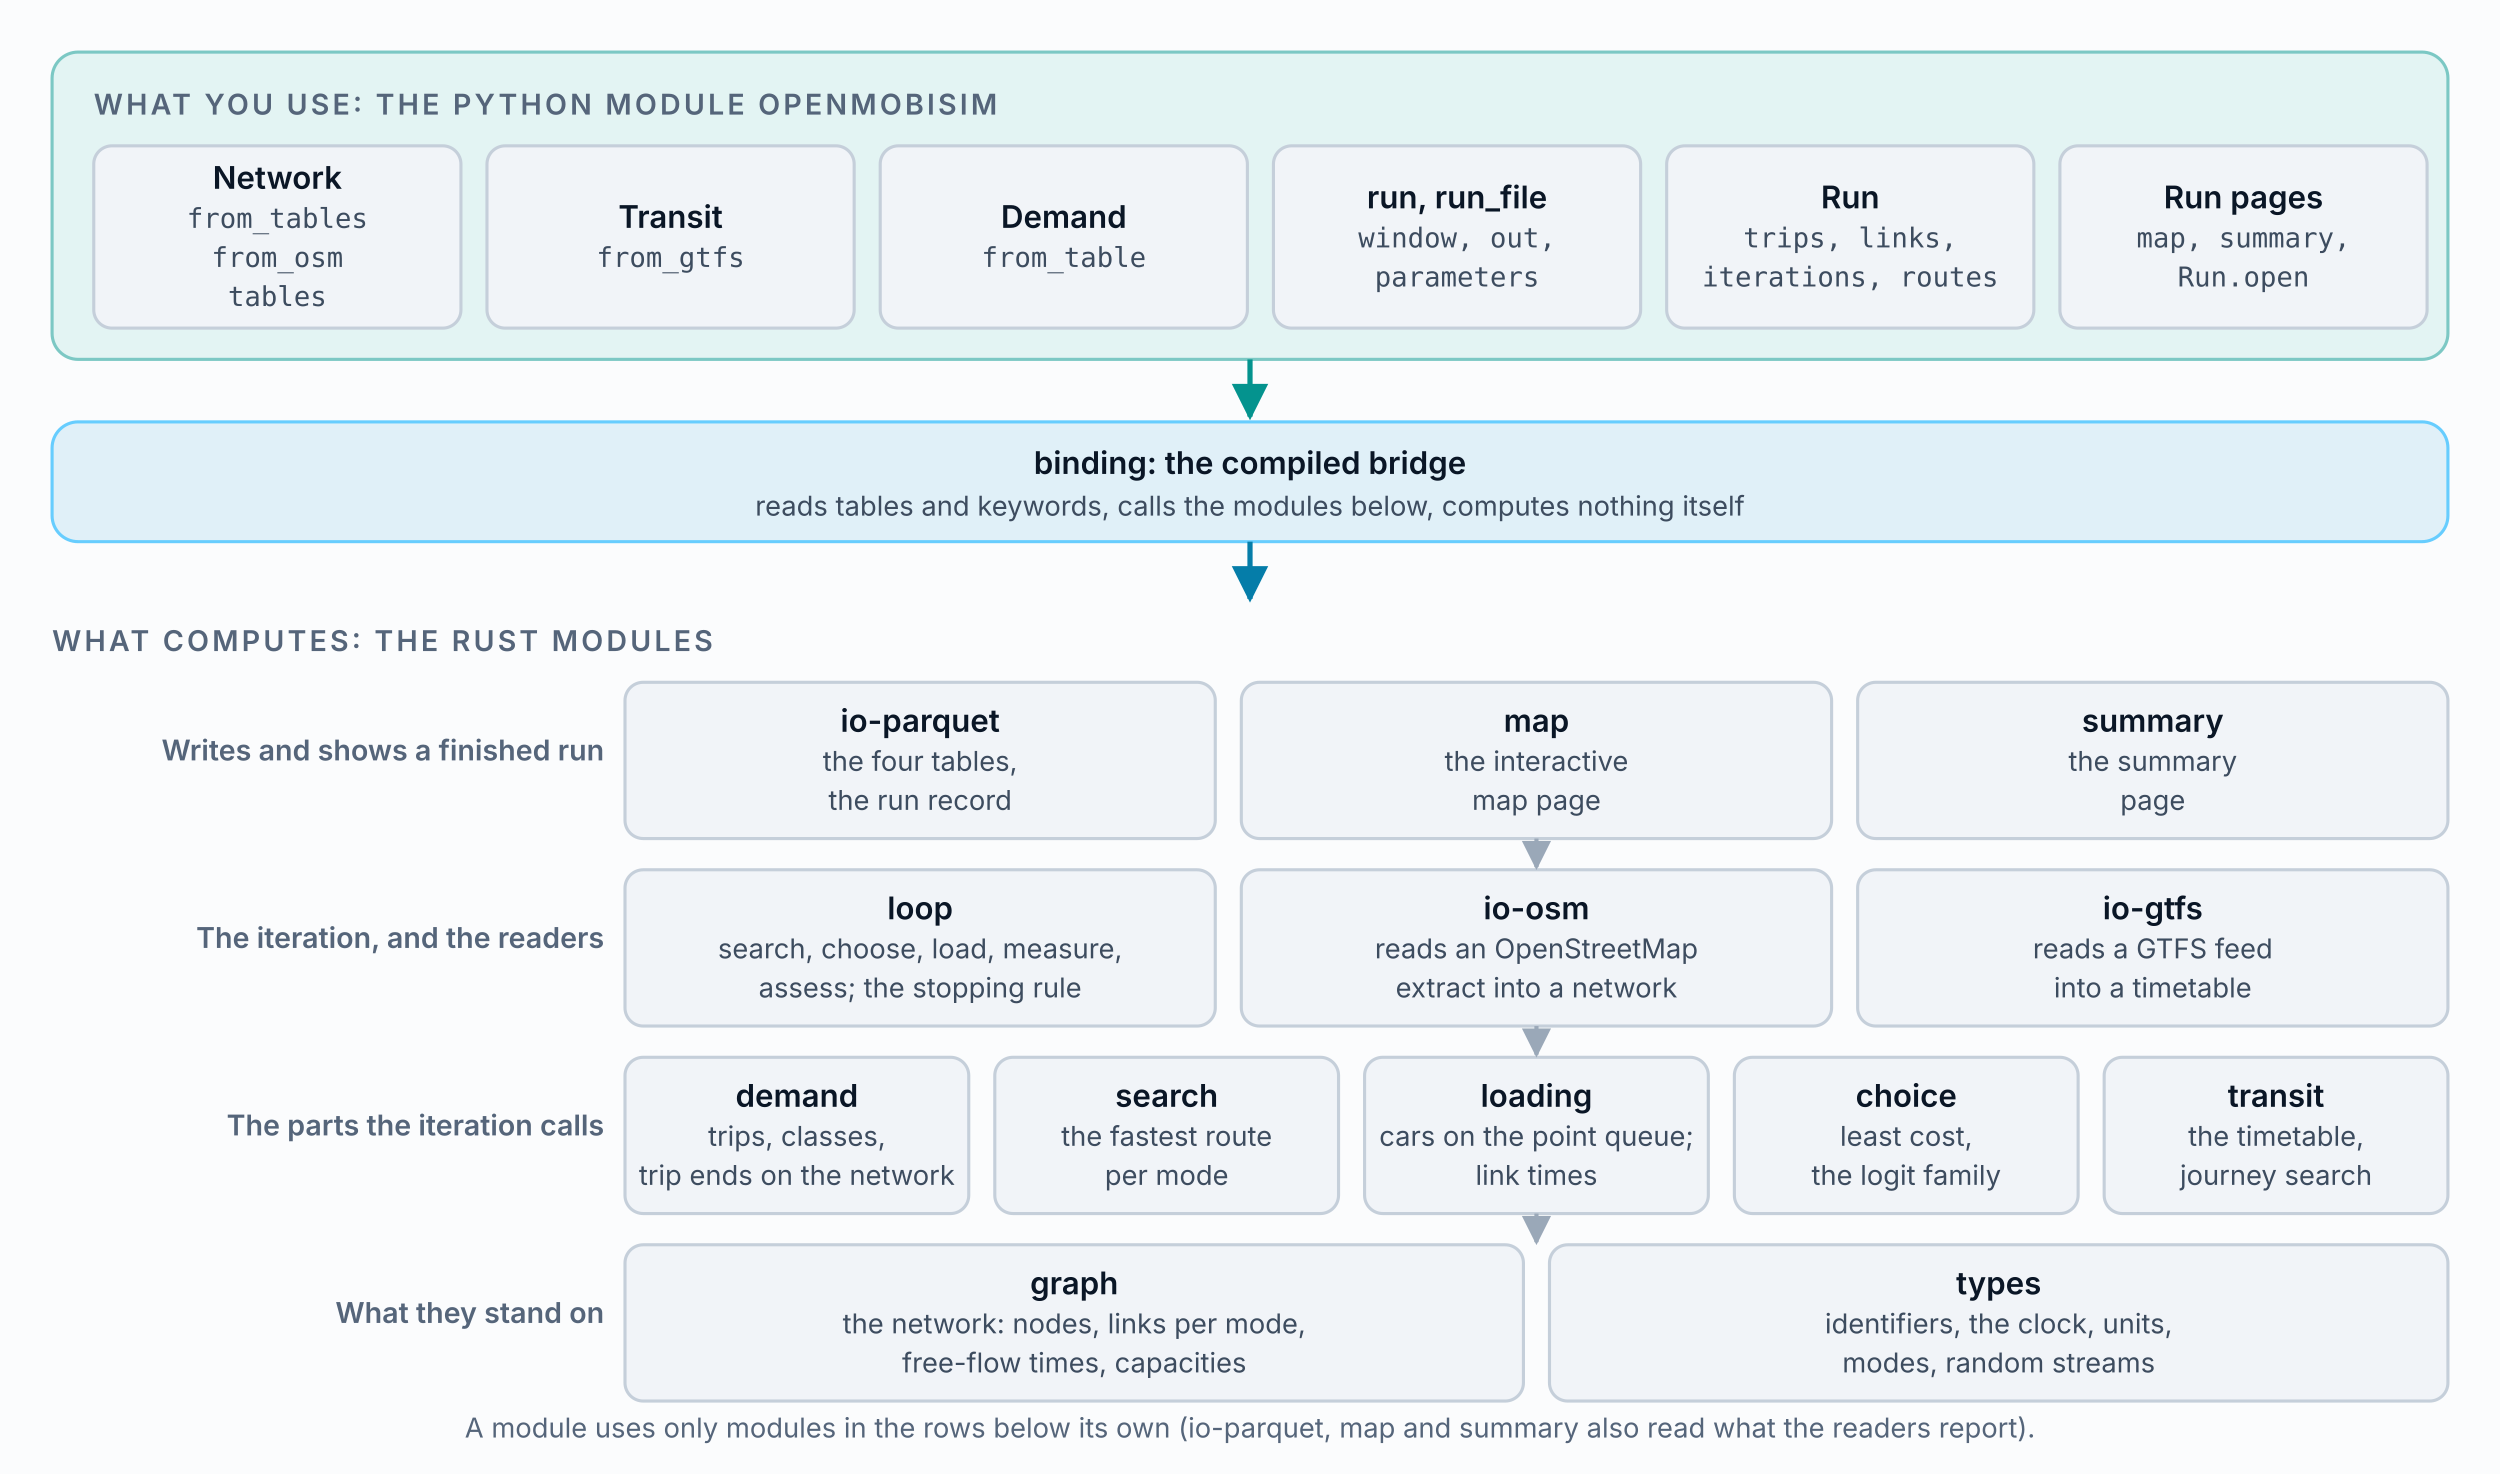
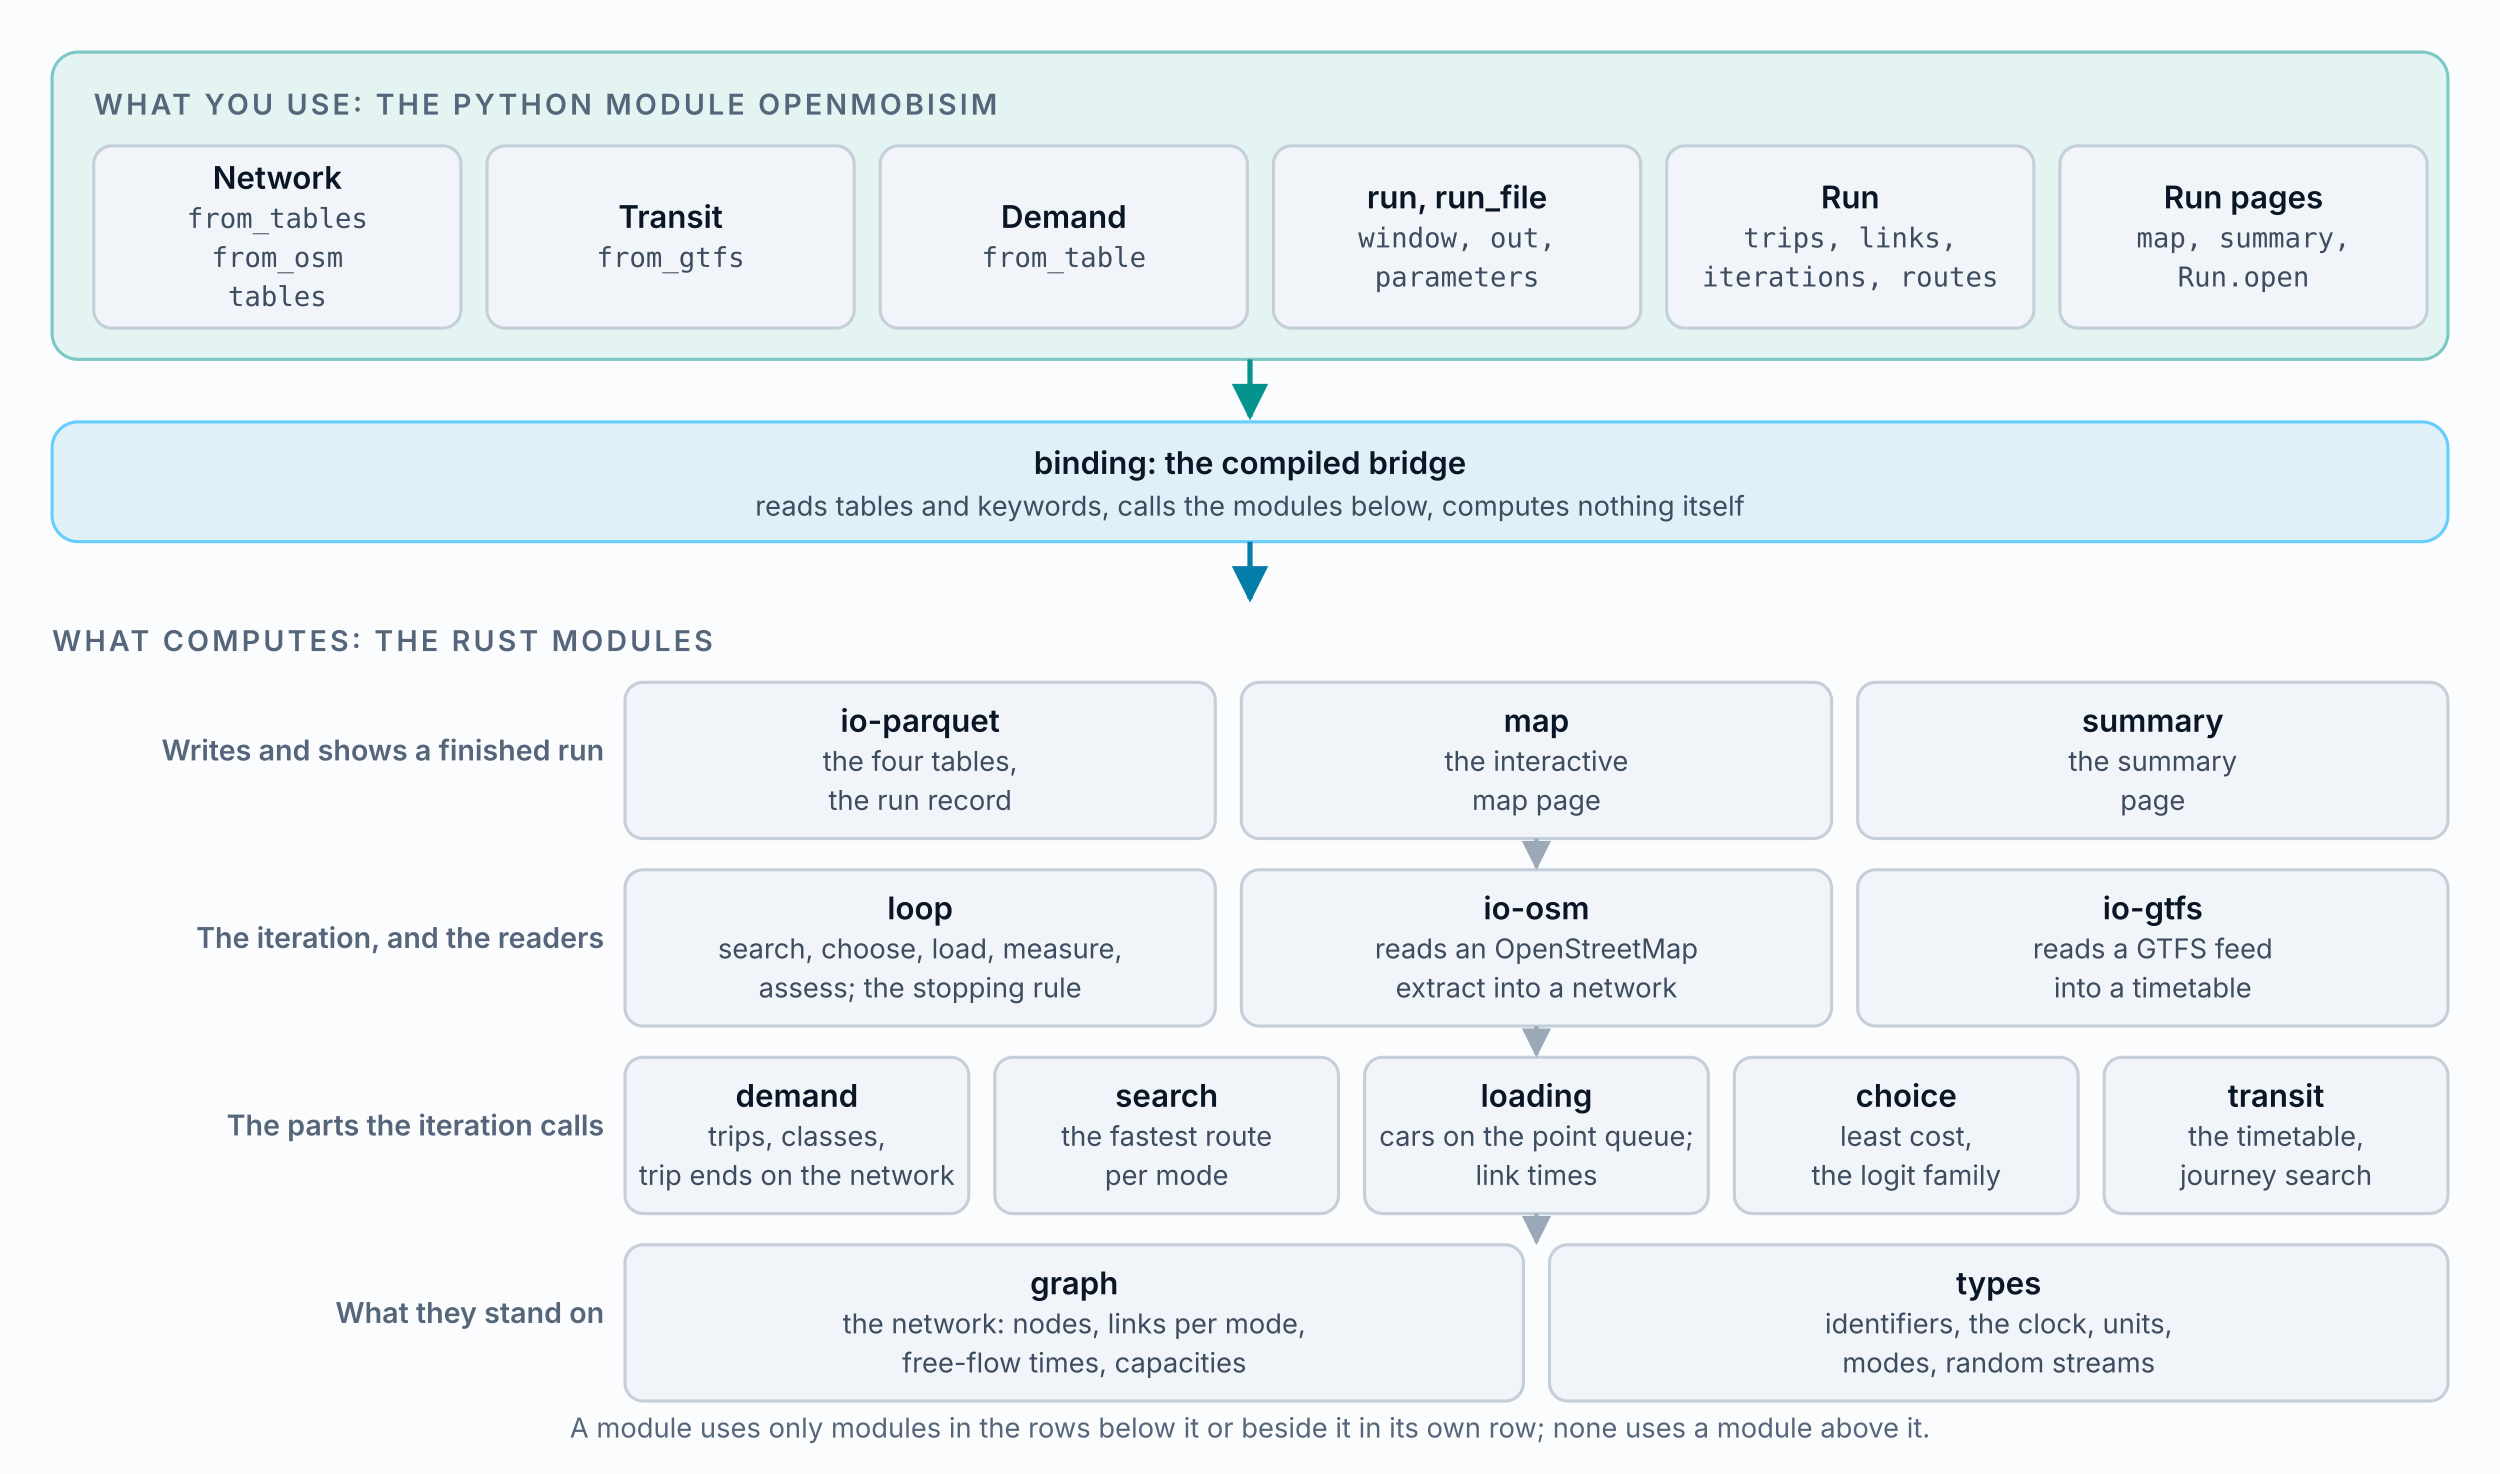
<svg xmlns="http://www.w3.org/2000/svg" viewBox="0 0 960 566" width="960" height="566" role="img" aria-label="The architecture: the Python module you use, and the Rust modules beneath it, each using only those below it">
  <rect width="960" height="566" fill="#fbfcfd" />
  <marker id="m04938e" viewBox="0 0 10 10" refX="9" refY="5" markerWidth="7" markerHeight="7" orient="auto-start-reverse">
    <path d="M 0 0 L 10 5 L 0 10 z" fill="#04938e" />
  </marker>
  <marker id="m057da9" viewBox="0 0 10 10" refX="9" refY="5" markerWidth="7" markerHeight="7" orient="auto-start-reverse">
    <path d="M 0 0 L 10 5 L 0 10 z" fill="#057da9" />
  </marker>
  <marker id="m9aa8b8" viewBox="0 0 10 10" refX="9" refY="5" markerWidth="7" markerHeight="7" orient="auto-start-reverse">
    <path d="M 0 0 L 10 5 L 0 10 z" fill="#9aa8b8" />
  </marker>
  <rect x="20" y="20" width="920" height="118" rx="10" fill="#e3f4f3" stroke="#7cc8c4" stroke-width="1.2" />
  <text x="36" y="44" font-family="Inter, 'Helvetica Neue', 'Segoe UI', Arial, sans-serif" font-size="11" font-weight="600" text-anchor="start" fill="#55657a" letter-spacing="1.2">WHAT YOU USE: THE PYTHON MODULE OPENMOBISIM</text>
  <rect x="36" y="56" width="141" height="70" rx="7" fill="#f1f4f8" stroke="#c5cfda" stroke-width="1.2" />
  <text x="106.5" y="72.5" font-family="Inter, 'Helvetica Neue', 'Segoe UI', Arial, sans-serif" font-size="12" font-weight="600" text-anchor="middle" fill="#0a1626">Network</text>
  <text x="106.5" y="87.5" font-family="'JetBrains Mono', Menlo, Consolas, monospace" font-size="10.5" font-weight="400" text-anchor="middle" fill="#3d4c5f">from_tables</text>
  <text x="106.5" y="102.5" font-family="'JetBrains Mono', Menlo, Consolas, monospace" font-size="10.5" font-weight="400" text-anchor="middle" fill="#3d4c5f">from_osm</text>
  <text x="106.5" y="117.5" font-family="'JetBrains Mono', Menlo, Consolas, monospace" font-size="10.5" font-weight="400" text-anchor="middle" fill="#3d4c5f">tables</text>
  <rect x="187" y="56" width="141" height="70" rx="7" fill="#f1f4f8" stroke="#c5cfda" stroke-width="1.2" />
  <text x="257.5" y="87.5" font-family="Inter, 'Helvetica Neue', 'Segoe UI', Arial, sans-serif" font-size="12" font-weight="600" text-anchor="middle" fill="#0a1626">Transit</text>
  <text x="257.5" y="102.5" font-family="'JetBrains Mono', Menlo, Consolas, monospace" font-size="10.5" font-weight="400" text-anchor="middle" fill="#3d4c5f">from_gtfs</text>
  <rect x="338" y="56" width="141" height="70" rx="7" fill="#f1f4f8" stroke="#c5cfda" stroke-width="1.2" />
  <text x="408.5" y="87.5" font-family="Inter, 'Helvetica Neue', 'Segoe UI', Arial, sans-serif" font-size="12" font-weight="600" text-anchor="middle" fill="#0a1626">Demand</text>
  <text x="408.5" y="102.5" font-family="'JetBrains Mono', Menlo, Consolas, monospace" font-size="10.5" font-weight="400" text-anchor="middle" fill="#3d4c5f">from_table</text>
  <rect x="489" y="56" width="141" height="70" rx="7" fill="#f1f4f8" stroke="#c5cfda" stroke-width="1.2" />
  <text x="559.5" y="80.0" font-family="Inter, 'Helvetica Neue', 'Segoe UI', Arial, sans-serif" font-size="12" font-weight="600" text-anchor="middle" fill="#0a1626">run, run_file</text>
  <text x="559.5" y="95.0" font-family="'JetBrains Mono', Menlo, Consolas, monospace" font-size="10.5" font-weight="400" text-anchor="middle" fill="#3d4c5f">window, out,</text>
  <text x="559.5" y="110.0" font-family="'JetBrains Mono', Menlo, Consolas, monospace" font-size="10.5" font-weight="400" text-anchor="middle" fill="#3d4c5f">parameters</text>
  <rect x="640" y="56" width="141" height="70" rx="7" fill="#f1f4f8" stroke="#c5cfda" stroke-width="1.2" />
  <text x="710.5" y="80.0" font-family="Inter, 'Helvetica Neue', 'Segoe UI', Arial, sans-serif" font-size="12" font-weight="600" text-anchor="middle" fill="#0a1626">Run</text>
  <text x="710.5" y="95.0" font-family="'JetBrains Mono', Menlo, Consolas, monospace" font-size="10.5" font-weight="400" text-anchor="middle" fill="#3d4c5f">trips, links,</text>
  <text x="710.5" y="110.0" font-family="'JetBrains Mono', Menlo, Consolas, monospace" font-size="10.5" font-weight="400" text-anchor="middle" fill="#3d4c5f">iterations, routes</text>
  <rect x="791" y="56" width="141" height="70" rx="7" fill="#f1f4f8" stroke="#c5cfda" stroke-width="1.2" />
  <text x="861.5" y="80.0" font-family="Inter, 'Helvetica Neue', 'Segoe UI', Arial, sans-serif" font-size="12" font-weight="600" text-anchor="middle" fill="#0a1626">Run pages</text>
  <text x="861.5" y="95.0" font-family="'JetBrains Mono', Menlo, Consolas, monospace" font-size="10.5" font-weight="400" text-anchor="middle" fill="#3d4c5f">map, summary,</text>
  <text x="861.5" y="110.0" font-family="'JetBrains Mono', Menlo, Consolas, monospace" font-size="10.5" font-weight="400" text-anchor="middle" fill="#3d4c5f">Run.open</text>
  <path d="M 480 138 L 480 160" fill="none" stroke="#04938e" stroke-width="2" marker-end="url(#m04938e)" />
  <rect x="20" y="162" width="920" height="46" rx="10" fill="#e0f0f8" stroke="#67cdfe" stroke-width="1.2" />
  <text x="480" y="182" font-family="Inter, 'Helvetica Neue', 'Segoe UI', Arial, sans-serif" font-size="12" font-weight="600" text-anchor="middle" fill="#0a1626">binding: the compiled bridge</text>
  <text x="480" y="198" font-family="Inter, 'Helvetica Neue', 'Segoe UI', Arial, sans-serif" font-size="10.5" font-weight="400" text-anchor="middle" fill="#3d4c5f">reads tables and keywords, calls the modules below, computes nothing itself</text>
  <path d="M 480 208 L 480 230" fill="none" stroke="#057da9" stroke-width="2" marker-end="url(#m057da9)" />
  <text x="20" y="250" font-family="Inter, 'Helvetica Neue', 'Segoe UI', Arial, sans-serif" font-size="11" font-weight="600" text-anchor="start" fill="#55657a" letter-spacing="1.2">WHAT COMPUTES: THE RUST MODULES</text>
  <text x="20" y="296" font-family="Inter, 'Helvetica Neue', 'Segoe UI', Arial, sans-serif" font-size="10" font-weight="400" text-anchor="middle" fill="#3d4c5f" />
  <text x="232" y="292" font-family="Inter, 'Helvetica Neue', 'Segoe UI', Arial, sans-serif" font-size="11" font-weight="600" text-anchor="end" fill="#55657a">Writes and shows a finished run</text>
  <rect x="240.0" y="262" width="226.667" height="60" rx="7" fill="#f1f4f8" stroke="#c5cfda" stroke-width="1.2" />
  <text x="353.333" y="281.0" font-family="Inter, 'Helvetica Neue', 'Segoe UI', Arial, sans-serif" font-size="12" font-weight="600" text-anchor="middle" fill="#0a1626">io-parquet</text>
  <text x="353.333" y="296.0" font-family="Inter, 'Helvetica Neue', 'Segoe UI', Arial, sans-serif" font-size="10.5" font-weight="400" text-anchor="middle" fill="#3d4c5f">the four tables,</text>
  <text x="353.333" y="311.0" font-family="Inter, 'Helvetica Neue', 'Segoe UI', Arial, sans-serif" font-size="10.5" font-weight="400" text-anchor="middle" fill="#3d4c5f">the run record</text>
  <rect x="476.667" y="262" width="226.667" height="60" rx="7" fill="#f1f4f8" stroke="#c5cfda" stroke-width="1.2" />
  <text x="590.0" y="281.0" font-family="Inter, 'Helvetica Neue', 'Segoe UI', Arial, sans-serif" font-size="12" font-weight="600" text-anchor="middle" fill="#0a1626">map</text>
  <text x="590.0" y="296.0" font-family="Inter, 'Helvetica Neue', 'Segoe UI', Arial, sans-serif" font-size="10.5" font-weight="400" text-anchor="middle" fill="#3d4c5f">the interactive</text>
  <text x="590.0" y="311.0" font-family="Inter, 'Helvetica Neue', 'Segoe UI', Arial, sans-serif" font-size="10.5" font-weight="400" text-anchor="middle" fill="#3d4c5f">map page</text>
  <rect x="713.333" y="262" width="226.667" height="60" rx="7" fill="#f1f4f8" stroke="#c5cfda" stroke-width="1.2" />
  <text x="826.667" y="281.0" font-family="Inter, 'Helvetica Neue', 'Segoe UI', Arial, sans-serif" font-size="12" font-weight="600" text-anchor="middle" fill="#0a1626">summary</text>
  <text x="826.667" y="296.0" font-family="Inter, 'Helvetica Neue', 'Segoe UI', Arial, sans-serif" font-size="10.5" font-weight="400" text-anchor="middle" fill="#3d4c5f">the summary</text>
  <text x="826.667" y="311.0" font-family="Inter, 'Helvetica Neue', 'Segoe UI', Arial, sans-serif" font-size="10.5" font-weight="400" text-anchor="middle" fill="#3d4c5f">page</text>
  <text x="20" y="368" font-family="Inter, 'Helvetica Neue', 'Segoe UI', Arial, sans-serif" font-size="10" font-weight="400" text-anchor="middle" fill="#3d4c5f" />
  <text x="232" y="364" font-family="Inter, 'Helvetica Neue', 'Segoe UI', Arial, sans-serif" font-size="11" font-weight="600" text-anchor="end" fill="#55657a">The iteration, and the readers</text>
  <rect x="240.0" y="334" width="226.667" height="60" rx="7" fill="#f1f4f8" stroke="#c5cfda" stroke-width="1.2" />
  <text x="353.333" y="353.0" font-family="Inter, 'Helvetica Neue', 'Segoe UI', Arial, sans-serif" font-size="12" font-weight="600" text-anchor="middle" fill="#0a1626">loop</text>
  <text x="353.333" y="368.0" font-family="Inter, 'Helvetica Neue', 'Segoe UI', Arial, sans-serif" font-size="10.5" font-weight="400" text-anchor="middle" fill="#3d4c5f">search, choose, load, measure,</text>
  <text x="353.333" y="383.0" font-family="Inter, 'Helvetica Neue', 'Segoe UI', Arial, sans-serif" font-size="10.5" font-weight="400" text-anchor="middle" fill="#3d4c5f">assess; the stopping rule</text>
  <rect x="476.667" y="334" width="226.667" height="60" rx="7" fill="#f1f4f8" stroke="#c5cfda" stroke-width="1.2" />
  <text x="590.0" y="353.0" font-family="Inter, 'Helvetica Neue', 'Segoe UI', Arial, sans-serif" font-size="12" font-weight="600" text-anchor="middle" fill="#0a1626">io-osm</text>
  <text x="590.0" y="368.0" font-family="Inter, 'Helvetica Neue', 'Segoe UI', Arial, sans-serif" font-size="10.5" font-weight="400" text-anchor="middle" fill="#3d4c5f">reads an OpenStreetMap</text>
  <text x="590.0" y="383.0" font-family="Inter, 'Helvetica Neue', 'Segoe UI', Arial, sans-serif" font-size="10.5" font-weight="400" text-anchor="middle" fill="#3d4c5f">extract into a network</text>
  <rect x="713.333" y="334" width="226.667" height="60" rx="7" fill="#f1f4f8" stroke="#c5cfda" stroke-width="1.2" />
  <text x="826.667" y="353.0" font-family="Inter, 'Helvetica Neue', 'Segoe UI', Arial, sans-serif" font-size="12" font-weight="600" text-anchor="middle" fill="#0a1626">io-gtfs</text>
  <text x="826.667" y="368.0" font-family="Inter, 'Helvetica Neue', 'Segoe UI', Arial, sans-serif" font-size="10.5" font-weight="400" text-anchor="middle" fill="#3d4c5f">reads a GTFS feed</text>
  <text x="826.667" y="383.0" font-family="Inter, 'Helvetica Neue', 'Segoe UI', Arial, sans-serif" font-size="10.5" font-weight="400" text-anchor="middle" fill="#3d4c5f">into a timetable</text>
  <text x="20" y="440" font-family="Inter, 'Helvetica Neue', 'Segoe UI', Arial, sans-serif" font-size="10" font-weight="400" text-anchor="middle" fill="#3d4c5f" />
  <text x="232" y="436" font-family="Inter, 'Helvetica Neue', 'Segoe UI', Arial, sans-serif" font-size="11" font-weight="600" text-anchor="end" fill="#55657a">The parts the iteration calls</text>
  <rect x="240.0" y="406" width="132.0" height="60" rx="7" fill="#f1f4f8" stroke="#c5cfda" stroke-width="1.2" />
  <text x="306.0" y="425.0" font-family="Inter, 'Helvetica Neue', 'Segoe UI', Arial, sans-serif" font-size="12" font-weight="600" text-anchor="middle" fill="#0a1626">demand</text>
  <text x="306.0" y="440.0" font-family="Inter, 'Helvetica Neue', 'Segoe UI', Arial, sans-serif" font-size="10.5" font-weight="400" text-anchor="middle" fill="#3d4c5f">trips, classes,</text>
  <text x="306.0" y="455.0" font-family="Inter, 'Helvetica Neue', 'Segoe UI', Arial, sans-serif" font-size="10.5" font-weight="400" text-anchor="middle" fill="#3d4c5f">trip ends on the network</text>
  <rect x="382.0" y="406" width="132.0" height="60" rx="7" fill="#f1f4f8" stroke="#c5cfda" stroke-width="1.2" />
  <text x="448.0" y="425.0" font-family="Inter, 'Helvetica Neue', 'Segoe UI', Arial, sans-serif" font-size="12" font-weight="600" text-anchor="middle" fill="#0a1626">search</text>
  <text x="448.0" y="440.0" font-family="Inter, 'Helvetica Neue', 'Segoe UI', Arial, sans-serif" font-size="10.5" font-weight="400" text-anchor="middle" fill="#3d4c5f">the fastest route</text>
  <text x="448.0" y="455.0" font-family="Inter, 'Helvetica Neue', 'Segoe UI', Arial, sans-serif" font-size="10.5" font-weight="400" text-anchor="middle" fill="#3d4c5f">per mode</text>
  <rect x="524.0" y="406" width="132.0" height="60" rx="7" fill="#f1f4f8" stroke="#c5cfda" stroke-width="1.2" />
  <text x="590.0" y="425.0" font-family="Inter, 'Helvetica Neue', 'Segoe UI', Arial, sans-serif" font-size="12" font-weight="600" text-anchor="middle" fill="#0a1626">loading</text>
  <text x="590.0" y="440.0" font-family="Inter, 'Helvetica Neue', 'Segoe UI', Arial, sans-serif" font-size="10.5" font-weight="400" text-anchor="middle" fill="#3d4c5f">cars on the point queue;</text>
  <text x="590.0" y="455.0" font-family="Inter, 'Helvetica Neue', 'Segoe UI', Arial, sans-serif" font-size="10.5" font-weight="400" text-anchor="middle" fill="#3d4c5f">link times</text>
  <rect x="666.0" y="406" width="132.0" height="60" rx="7" fill="#f1f4f8" stroke="#c5cfda" stroke-width="1.2" />
  <text x="732.0" y="425.0" font-family="Inter, 'Helvetica Neue', 'Segoe UI', Arial, sans-serif" font-size="12" font-weight="600" text-anchor="middle" fill="#0a1626">choice</text>
  <text x="732.0" y="440.0" font-family="Inter, 'Helvetica Neue', 'Segoe UI', Arial, sans-serif" font-size="10.5" font-weight="400" text-anchor="middle" fill="#3d4c5f">least cost,</text>
  <text x="732.0" y="455.0" font-family="Inter, 'Helvetica Neue', 'Segoe UI', Arial, sans-serif" font-size="10.5" font-weight="400" text-anchor="middle" fill="#3d4c5f">the logit family</text>
  <rect x="808.0" y="406" width="132.0" height="60" rx="7" fill="#f1f4f8" stroke="#c5cfda" stroke-width="1.2" />
  <text x="874.0" y="425.0" font-family="Inter, 'Helvetica Neue', 'Segoe UI', Arial, sans-serif" font-size="12" font-weight="600" text-anchor="middle" fill="#0a1626">transit</text>
  <text x="874.0" y="440.0" font-family="Inter, 'Helvetica Neue', 'Segoe UI', Arial, sans-serif" font-size="10.5" font-weight="400" text-anchor="middle" fill="#3d4c5f">the timetable,</text>
  <text x="874.0" y="455.0" font-family="Inter, 'Helvetica Neue', 'Segoe UI', Arial, sans-serif" font-size="10.5" font-weight="400" text-anchor="middle" fill="#3d4c5f">journey search</text>
  <text x="20" y="512" font-family="Inter, 'Helvetica Neue', 'Segoe UI', Arial, sans-serif" font-size="10" font-weight="400" text-anchor="middle" fill="#3d4c5f" />
  <text x="232" y="508" font-family="Inter, 'Helvetica Neue', 'Segoe UI', Arial, sans-serif" font-size="11" font-weight="600" text-anchor="end" fill="#55657a">What they stand on</text>
  <rect x="240.0" y="478" width="345.0" height="60" rx="7" fill="#f1f4f8" stroke="#c5cfda" stroke-width="1.2" />
  <text x="412.5" y="497.0" font-family="Inter, 'Helvetica Neue', 'Segoe UI', Arial, sans-serif" font-size="12" font-weight="600" text-anchor="middle" fill="#0a1626">graph</text>
  <text x="412.5" y="512.0" font-family="Inter, 'Helvetica Neue', 'Segoe UI', Arial, sans-serif" font-size="10.5" font-weight="400" text-anchor="middle" fill="#3d4c5f">the network: nodes, links per mode,</text>
  <text x="412.5" y="527.0" font-family="Inter, 'Helvetica Neue', 'Segoe UI', Arial, sans-serif" font-size="10.5" font-weight="400" text-anchor="middle" fill="#3d4c5f">free-flow times, capacities</text>
  <rect x="595.0" y="478" width="345.0" height="60" rx="7" fill="#f1f4f8" stroke="#c5cfda" stroke-width="1.2" />
  <text x="767.5" y="497.0" font-family="Inter, 'Helvetica Neue', 'Segoe UI', Arial, sans-serif" font-size="12" font-weight="600" text-anchor="middle" fill="#0a1626">types</text>
  <text x="767.5" y="512.0" font-family="Inter, 'Helvetica Neue', 'Segoe UI', Arial, sans-serif" font-size="10.5" font-weight="400" text-anchor="middle" fill="#3d4c5f">identifiers, the clock, units,</text>
  <text x="767.5" y="527.0" font-family="Inter, 'Helvetica Neue', 'Segoe UI', Arial, sans-serif" font-size="10.5" font-weight="400" text-anchor="middle" fill="#3d4c5f">modes, random streams</text>
  <path d="M 590 322 L 590 333" fill="none" stroke="#9aa8b8" stroke-width="1.6" marker-end="url(#m9aa8b8)" />
  <path d="M 590 394 L 590 405" fill="none" stroke="#9aa8b8" stroke-width="1.6" marker-end="url(#m9aa8b8)" />
  <path d="M 590 466 L 590 477" fill="none" stroke="#9aa8b8" stroke-width="1.6" marker-end="url(#m9aa8b8)" />
-   <text x="480" y="552" font-family="Inter, 'Helvetica Neue', 'Segoe UI', Arial, sans-serif" font-size="10.5" font-weight="400" text-anchor="middle" fill="#55657a">A module uses only modules in the rows below its own (io-parquet, map and summary also read what the readers report).</text>
+   <text x="480" y="552" font-family="Inter, 'Helvetica Neue', 'Segoe UI', Arial, sans-serif" font-size="10.5" font-weight="400" text-anchor="middle" fill="#55657a">A module uses only modules in the rows below it or beside it in its own row; none uses a module above it.</text>
</svg>
